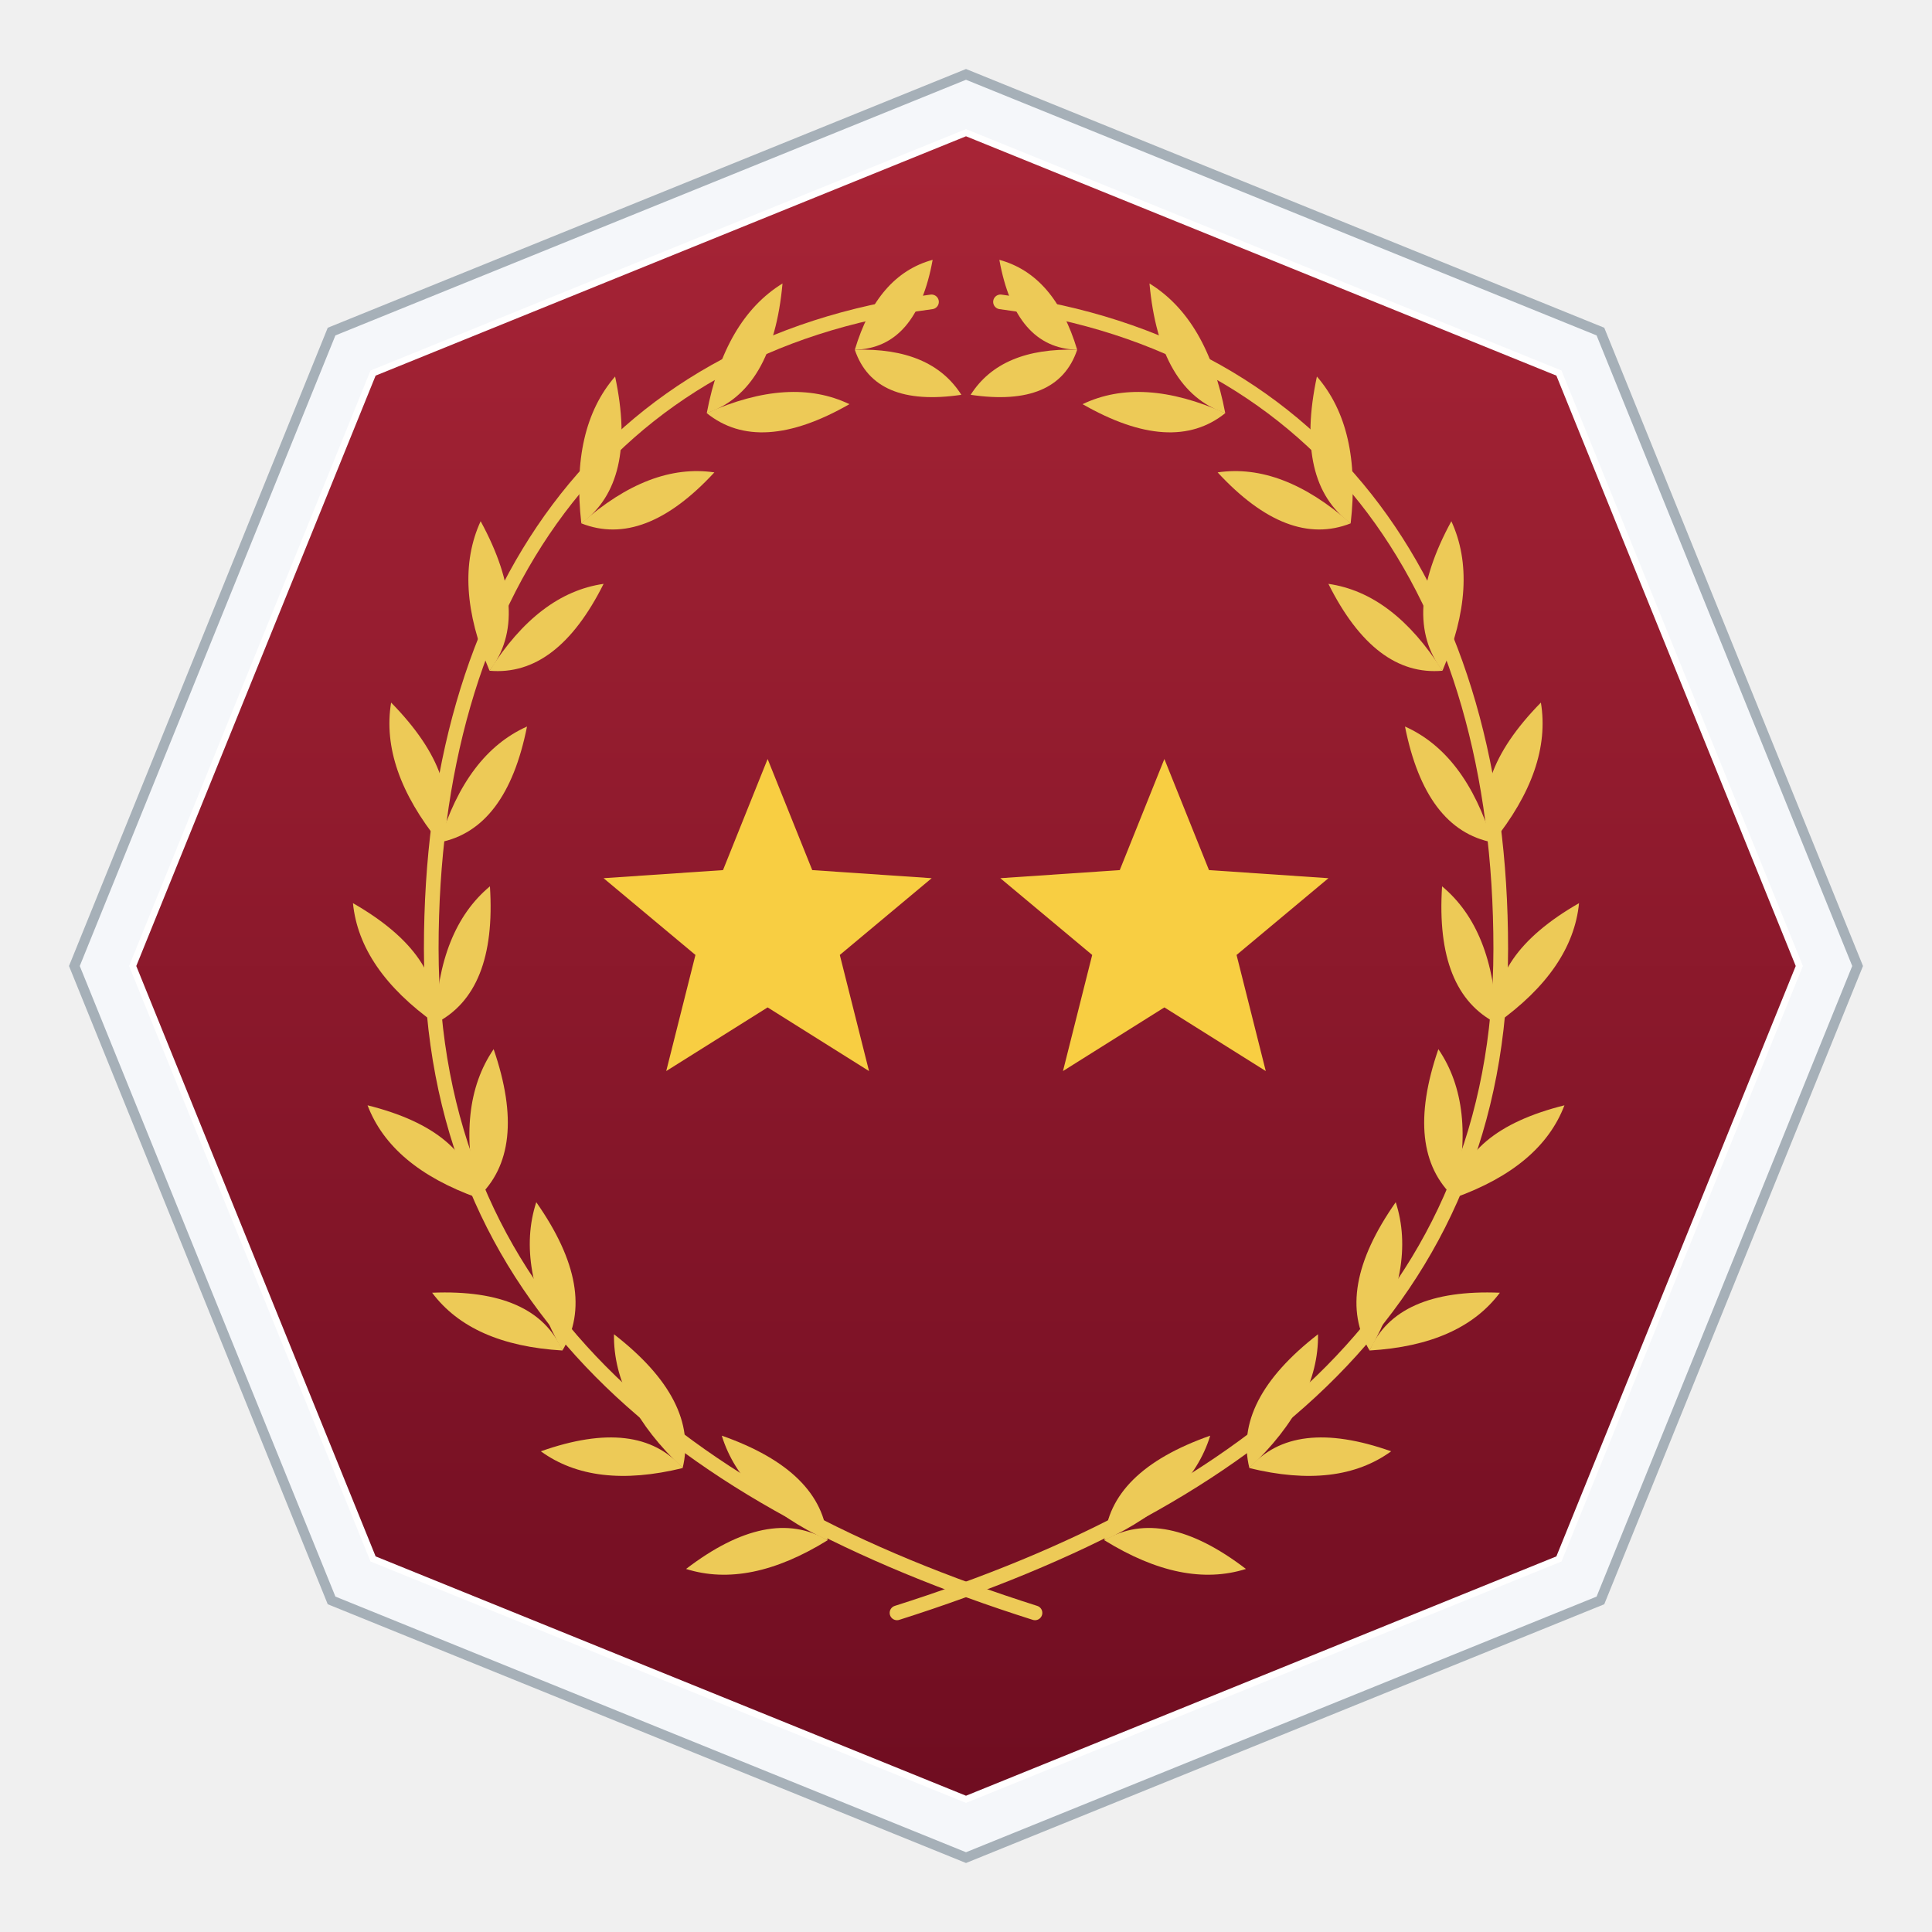
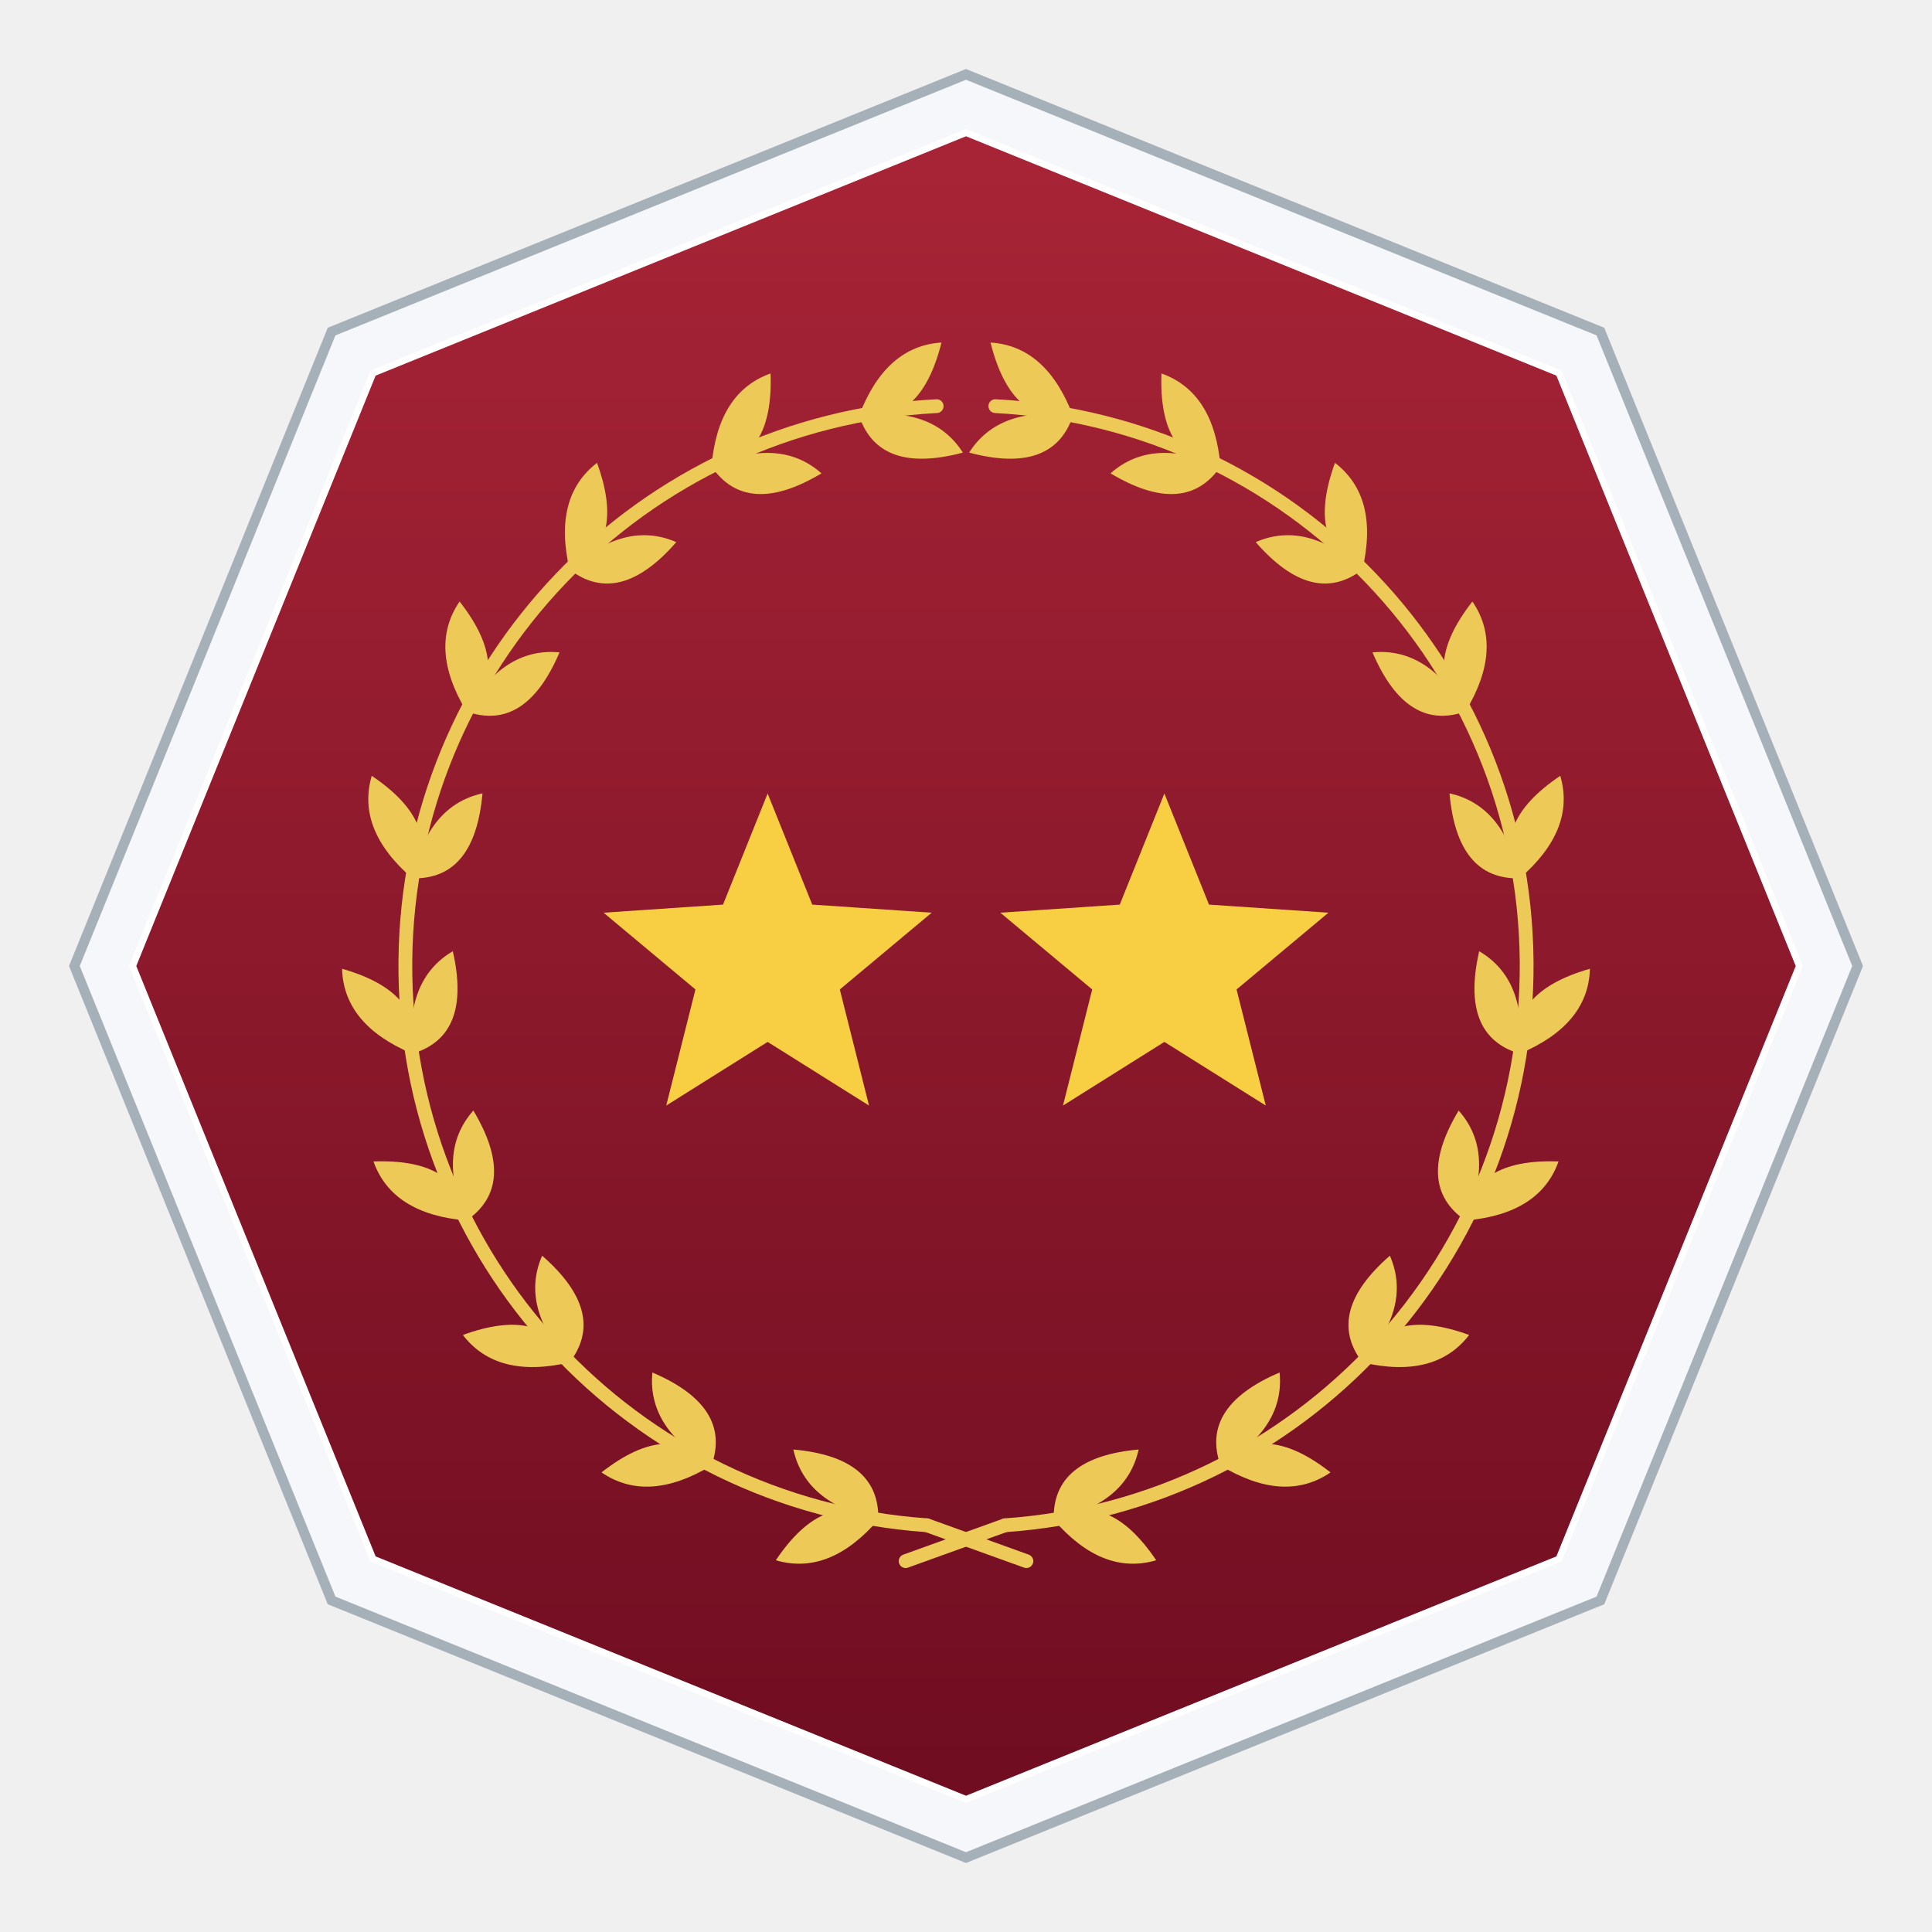
<svg xmlns="http://www.w3.org/2000/svg" viewBox="0 0 224 224" width="896" height="896">
  <defs>
    <linearGradient id="steel" x1="0" y1="0" x2="1" y2="1" gradientUnits="objectBoundingBox">
      <stop offset="0" stop-color="#fafcfd" />
      <stop offset=".28" stop-color="#b3bdc6" />
      <stop offset=".5" stop-color="#f4f7fa" />
      <stop offset=".72" stop-color="#8a959f" />
      <stop offset="1" stop-color="#dfe6ec" />
    </linearGradient>
    <linearGradient id="silverFace" x1="0" y1="0" x2="0.85" y2="1">
      <stop stop-color="#ffffff" />
      <stop offset=".48" stop-color="#e0e7ed" />
      <stop offset="1" stop-color="#a9b4bf" />
    </linearGradient>
    <linearGradient id="silverDark" x1="0" y1="0" x2="1" y2="1">
      <stop stop-color="#26313b" />
      <stop offset=".5" stop-color="#7e8a96" />
      <stop offset="1" stop-color="#1c252d" />
    </linearGradient>
    <linearGradient id="charcoal" x1="0" y1="0" x2="0" y2="1">
      <stop stop-color="#20252b" />
      <stop offset="1" stop-color="#0c1015" />
    </linearGradient>
    <linearGradient id="army" x1="0" y1="0" x2="0" y2="1">
      <stop stop-color="#355537" />
      <stop offset="1" stop-color="#1c3526" />
    </linearGradient>
    <linearGradient id="sapphire" x1="0" y1="0" x2="0" y2="1">
      <stop stop-color="#123b61" />
      <stop offset="1" stop-color="#081f39" />
    </linearGradient>
    <linearGradient id="ruby" x1="0" y1="0" x2="0" y2="1">
      <stop stop-color="#a72436" />
      <stop offset="1" stop-color="#700d21" />
    </linearGradient>
    <linearGradient id="obsidian" x1="0" y1="0" x2="0" y2="1">
      <stop stop-color="#1e2225" />
      <stop offset="1" stop-color="#070b0e" />
    </linearGradient>
    <linearGradient id="crimson" x1="0" y1="0" x2="0" y2="1">
      <stop stop-color="#aa1830" />
      <stop offset="1" stop-color="#5c091b" />
    </linearGradient>
    <linearGradient id="gold" x1="0" y1="0" x2=".8" y2="1">
      <stop stop-color="#fff0a7" />
      <stop offset=".35" stop-color="#f5d66d" />
      <stop offset=".7" stop-color="#dfaf3e" />
      <stop offset="1" stop-color="#b88124" />
    </linearGradient>
    <linearGradient id="supremeGold" x1="0" y1="0" x2="1" y2="1">
      <stop stop-color="#fff5b8" />
      <stop offset=".28" stop-color="#f8db75" />
      <stop offset=".6" stop-color="#eabd4b" />
      <stop offset="1" stop-color="#a7681c" />
    </linearGradient>
  </defs>
  <polygon points="112,8 186,38 216,112 186,186 112,216 38,186 8,112 38,38" fill="#a6b0b8" />
  <polygon points="112,9.248 185.112,38.888 214.752,112 185.112,185.112 112,214.752 38.888,185.112 9.248,112 38.888,38.888" fill="#f5f7fa" />
  <polygon points="112,14.968 181.042,42.958 209.032,112 181.042,181.042 112,209.032 42.958,181.042 14.968,112 42.958,42.958" fill="#ffffff" />
  <polygon points="112,15.8 180.45,43.55 208.2,112 180.45,180.45 112,208.2 43.55,180.45 15.8,112 43.55,43.55" fill="url(#ruby)" />
-   <g>
-     <path d="M120 187 C79 174 50 151 50 110 C50 69 70 40 108 35" fill="none" stroke="#edca57" stroke-width="1.7" stroke-linecap="round" />
-     <path d="M95.953 178.581 Q95.385 170.567 83.684 166.453 Q85.983 173.943 95.953 178.581Z" fill="#edca57" />
-     <path d="M95.953 178.581 Q89.156 174.551 79.543 181.908 Q86.844 184.213 95.953 178.581Z" fill="#edca57" />
-     <path d="M79.145 170.211 Q81.075 162.362 71.186 154.698 Q71.069 162.597 79.145 170.211Z" fill="#edca57" />
-     <path d="M79.145 170.211 Q74.014 164.268 62.707 168.267 Q68.846 172.729 79.145 170.211Z" fill="#edca57" />
-     <path d="M65.208 156.58 Q69.366 149.641 62.176 139.384 Q59.735 146.907 65.208 156.58Z" fill="#edca57" />
-     <path d="M65.208 156.58 Q62.069 149.39 50.101 149.881 Q54.64 155.952 65.208 156.58Z" fill="#edca57" />
-     <path d="M55.36 138.878 Q61.285 133.419 57.233 121.644 Q52.796 128.137 55.36 138.878Z" fill="#edca57" />
-     <path d="M55.36 138.878 Q54.313 131.069 42.616 128.152 Q45.325 135.281 55.36 138.878Z" fill="#edca57" />
-     <path d="M50.462 118.653 Q57.604 115.056 56.803 102.763 Q50.821 107.744 50.462 118.653Z" fill="#edca57" />
-     <path d="M50.462 118.653 Q51.497 110.781 40.923 104.713 Q41.677 112.384 50.462 118.653Z" fill="#edca57" />
-     <path d="M50.942 97.671 Q58.726 96.165 61.103 84.235 Q54.08 87.371 50.942 97.671Z" fill="#edca57" />
-     <path d="M50.942 97.671 Q53.993 90.267 45.346 81.457 Q44.077 89.153 50.942 97.671Z" fill="#edca57" />
-     <path d="M56.758 77.767 Q64.598 78.458 69.983 67.694 Q62.445 68.772 56.758 77.767Z" fill="#edca57" />
-     <path d="M56.758 77.767 Q61.688 71.384 55.727 60.43 Q52.436 67.585 56.758 77.767Z" fill="#edca57" />
-     <path d="M67.401 60.679 Q74.696 63.56 82.826 54.769 Q75.328 53.669 67.401 60.679Z" fill="#edca57" />
-     <path d="M67.401 60.679 Q73.936 55.909 71.316 43.655 Q66.134 49.633 67.401 60.679Z" fill="#edca57" />
-     <path d="M81.942 47.902 Q88.065 52.827 98.484 46.86 Q91.634 43.574 81.942 47.902Z" fill="#edca57" />
-     <path d="M81.942 47.902 Q89.593 45.313 90.727 32.866 Q84.01 37.009 81.942 47.902Z" fill="#edca57" />
-     <path d="M99.109 40.552 Q101.368 47.261 111.461 45.775 Q107.965 40.269 99.109 40.552Z" fill="#edca57" />
-     <path d="M99.109 40.552 Q106.276 40.371 108.134 30.125 Q101.719 31.868 99.109 40.552Z" fill="#edca57" />
-   </g>
-   <g transform="translate(224 0) scale(-1 1)">
-     <path d="M120 187 C79 174 50 151 50 110 C50 69 70 40 108 35" fill="none" stroke="#edca57" stroke-width="1.7" stroke-linecap="round" />
-     <path d="M95.953 178.581 Q95.385 170.567 83.684 166.453 Q85.983 173.943 95.953 178.581Z" fill="#edca57" />
-     <path d="M95.953 178.581 Q89.156 174.551 79.543 181.908 Q86.844 184.213 95.953 178.581Z" fill="#edca57" />
-     <path d="M79.145 170.211 Q81.075 162.362 71.186 154.698 Q71.069 162.597 79.145 170.211Z" fill="#edca57" />
-     <path d="M79.145 170.211 Q74.014 164.268 62.707 168.267 Q68.846 172.729 79.145 170.211Z" fill="#edca57" />
-     <path d="M65.208 156.58 Q69.366 149.641 62.176 139.384 Q59.735 146.907 65.208 156.58Z" fill="#edca57" />
-     <path d="M65.208 156.58 Q62.069 149.39 50.101 149.881 Q54.64 155.952 65.208 156.58Z" fill="#edca57" />
-     <path d="M55.36 138.878 Q61.285 133.419 57.233 121.644 Q52.796 128.137 55.36 138.878Z" fill="#edca57" />
-     <path d="M55.36 138.878 Q54.313 131.069 42.616 128.152 Q45.325 135.281 55.36 138.878Z" fill="#edca57" />
-     <path d="M50.462 118.653 Q57.604 115.056 56.803 102.763 Q50.821 107.744 50.462 118.653Z" fill="#edca57" />
-     <path d="M50.462 118.653 Q51.497 110.781 40.923 104.713 Q41.677 112.384 50.462 118.653Z" fill="#edca57" />
-     <path d="M50.942 97.671 Q58.726 96.165 61.103 84.235 Q54.08 87.371 50.942 97.671Z" fill="#edca57" />
-     <path d="M50.942 97.671 Q53.993 90.267 45.346 81.457 Q44.077 89.153 50.942 97.671Z" fill="#edca57" />
-     <path d="M56.758 77.767 Q64.598 78.458 69.983 67.694 Q62.445 68.772 56.758 77.767Z" fill="#edca57" />
-     <path d="M56.758 77.767 Q61.688 71.384 55.727 60.43 Q52.436 67.585 56.758 77.767Z" fill="#edca57" />
-     <path d="M67.401 60.679 Q74.696 63.56 82.826 54.769 Q75.328 53.669 67.401 60.679Z" fill="#edca57" />
-     <path d="M67.401 60.679 Q73.936 55.909 71.316 43.655 Q66.134 49.633 67.401 60.679Z" fill="#edca57" />
-     <path d="M81.942 47.902 Q88.065 52.827 98.484 46.86 Q91.634 43.574 81.942 47.902Z" fill="#edca57" />
-     <path d="M81.942 47.902 Q89.593 45.313 90.727 32.866 Q84.01 37.009 81.942 47.902Z" fill="#edca57" />
-     <path d="M99.109 40.552 Q101.368 47.261 111.461 45.775 Q107.965 40.269 99.109 40.552Z" fill="#edca57" />
-     <path d="M99.109 40.552 Q106.276 40.371 108.134 30.125 Q101.719 31.868 99.109 40.552Z" fill="#edca57" />
+   <g data-laurel="general" data-circle-radius="65">
+     <g>
+       <path d="M107.466,176.842 A65 65 0 0 1 108.598,47.089" fill="none" stroke="#edca57" stroke-width="1.6" stroke-linecap="round" />
+       <path d="M101.832 176.2 Q102.017 168.957 91.984 168.059 Q93.381 174.391 101.832 176.2Z" fill="#edca57" />
+       <path d="M101.832 176.2 Q95.577 172.544 89.95 180.899 Q96.17 182.73 101.832 176.2Z" fill="#edca57" />
+       <path d="M82.491 169.915 Q84.905 163.085 75.64 159.13 Q75.012 165.583 82.491 169.915Z" fill="#edca57" />
+       <path d="M82.491 169.915 Q77.672 164.506 69.739 170.713 Q75.089 174.376 82.491 169.915Z" fill="#edca57" />
+       <path d="M66.038 157.962 Q70.445 152.211 62.856 145.588 Q60.265 151.531 66.038 157.962Z" fill="#edca57" />
+       <path d="M66.038 157.962 Q63.127 151.328 53.664 154.78 Q57.62 159.917 66.038 157.962Z" fill="#edca57" />
+       <path d="M54.085 141.509 Q60.053 137.402 54.882 128.757 Q50.581 133.609 54.085 141.509Z" fill="#edca57" />
+       <path d="M54.085 141.509 Q53.366 134.3 43.299 134.659 Q45.474 140.767 54.085 141.509Z" fill="#edca57" />
+       <path d="M47.8 122.168 Q54.745 120.106 52.499 110.287 Q46.909 113.572 47.8 122.168Z" fill="#edca57" />
+       <path d="M47.8 122.168 Q49.344 115.09 39.66 112.32 Q39.841 118.802 47.8 122.168Z" fill="#edca57" />
+       <path d="M47.8 101.832 Q55.043 102.017 55.941 91.984 Q49.609 93.381 47.8 101.832Z" fill="#edca57" />
+       <path d="M47.8 101.832 Q51.456 95.577 43.101 89.95 Q41.27 96.17 47.8 101.832Z" fill="#edca57" />
+       <path d="M54.085 82.491 Q60.915 84.905 64.87 75.64 Q58.417 75.012 54.085 82.491Z" fill="#edca57" />
+       <path d="M54.085 82.491 Q59.494 77.672 53.287 69.739 Q49.624 75.089 54.085 82.491Z" fill="#edca57" />
+       <path d="M66.038 66.038 Q71.789 70.445 78.412 62.856 Q72.469 60.265 66.038 66.038Z" fill="#edca57" />
+       <path d="M66.038 66.038 Q72.672 63.127 69.22 53.664 Q64.083 57.62 66.038 66.038Z" fill="#edca57" />
+       <path d="M82.491 54.085 Q86.598 60.053 95.243 54.882 Q90.391 50.581 82.491 54.085Z" fill="#edca57" />
+       <path d="M82.491 54.085 Q89.7 53.366 89.341 43.299 Q83.233 45.474 82.491 54.085Z" fill="#edca57" />
+       <path d="M99.597 48.194 Q101.901 55.063 111.636 52.476 Q108.157 47.004 99.597 48.194Z" fill="#edca57" />
+       <path d="M99.597 48.194 Q106.725 49.49 109.155 39.715 Q102.684 40.122 99.597 48.194Z" fill="#edca57" />
+       <path d="M107.466,176.842 L119 181" fill="none" stroke="#edca57" stroke-width="1.6" stroke-linecap="round" />
+     </g>
+     <g transform="translate(224 0) scale(-1 1)">
+       <path d="M107.466,176.842 A65 65 0 0 1 108.598,47.089" fill="none" stroke="#edca57" stroke-width="1.6" stroke-linecap="round" />
+       <path d="M101.832 176.2 Q102.017 168.957 91.984 168.059 Q93.381 174.391 101.832 176.2Z" fill="#edca57" />
+       <path d="M101.832 176.2 Q95.577 172.544 89.95 180.899 Q96.17 182.73 101.832 176.2Z" fill="#edca57" />
+       <path d="M82.491 169.915 Q84.905 163.085 75.64 159.13 Q75.012 165.583 82.491 169.915Z" fill="#edca57" />
+       <path d="M82.491 169.915 Q77.672 164.506 69.739 170.713 Q75.089 174.376 82.491 169.915Z" fill="#edca57" />
+       <path d="M66.038 157.962 Q70.445 152.211 62.856 145.588 Q60.265 151.531 66.038 157.962Z" fill="#edca57" />
+       <path d="M66.038 157.962 Q63.127 151.328 53.664 154.78 Q57.62 159.917 66.038 157.962Z" fill="#edca57" />
+       <path d="M54.085 141.509 Q60.053 137.402 54.882 128.757 Q50.581 133.609 54.085 141.509Z" fill="#edca57" />
+       <path d="M54.085 141.509 Q53.366 134.3 43.299 134.659 Q45.474 140.767 54.085 141.509Z" fill="#edca57" />
+       <path d="M47.8 122.168 Q54.745 120.106 52.499 110.287 Q46.909 113.572 47.8 122.168Z" fill="#edca57" />
+       <path d="M47.8 122.168 Q49.344 115.09 39.66 112.32 Q39.841 118.802 47.8 122.168Z" fill="#edca57" />
+       <path d="M47.8 101.832 Q55.043 102.017 55.941 91.984 Q49.609 93.381 47.8 101.832Z" fill="#edca57" />
+       <path d="M47.8 101.832 Q51.456 95.577 43.101 89.95 Q41.27 96.17 47.8 101.832Z" fill="#edca57" />
+       <path d="M54.085 82.491 Q60.915 84.905 64.87 75.64 Q58.417 75.012 54.085 82.491Z" fill="#edca57" />
+       <path d="M54.085 82.491 Q59.494 77.672 53.287 69.739 Q49.624 75.089 54.085 82.491Z" fill="#edca57" />
+       <path d="M66.038 66.038 Q71.789 70.445 78.412 62.856 Q72.469 60.265 66.038 66.038Z" fill="#edca57" />
+       <path d="M66.038 66.038 Q72.672 63.127 69.22 53.664 Q64.083 57.62 66.038 66.038Z" fill="#edca57" />
+       <path d="M82.491 54.085 Q86.598 60.053 95.243 54.882 Q90.391 50.581 82.491 54.085Z" fill="#edca57" />
+       <path d="M82.491 54.085 Q89.7 53.366 89.341 43.299 Q83.233 45.474 82.491 54.085Z" fill="#edca57" />
+       <path d="M99.597 48.194 Q101.901 55.063 111.636 52.476 Q108.157 47.004 99.597 48.194Z" fill="#edca57" />
+       <path d="M99.597 48.194 Q106.725 49.49 109.155 39.715 Q102.684 40.122 99.597 48.194Z" fill="#edca57" />
+       <path d="M107.466,176.842 L119 181" fill="none" stroke="#edca57" stroke-width="1.6" stroke-linecap="round" />
+     </g>
  </g>
  <g data-star-count="2" data-star-radius="20">
-     <polygon points="89,88 94.173,100.881 108.021,101.82 97.369,110.719 100.756,124.18 89,116.8 77.244,124.18 80.631,110.719 69.979,101.82 83.827,100.881" fill="#f8ce42" data-star-style="flat" />
-     <polygon points="135,88 140.173,100.881 154.021,101.82 143.369,110.719 146.756,124.18 135,116.8 123.244,124.18 126.631,110.719 115.979,101.82 129.827,100.881" fill="#f8ce42" data-star-style="flat" />
+     <polygon points="89,92 94.173,104.881 108.021,105.82 97.369,114.719 100.756,128.18 89,120.8 77.244,128.18 80.631,114.719 69.979,105.82 83.827,104.881" fill="#f8ce42" data-star-style="flat" />
+     <polygon points="135,92 140.173,104.881 154.021,105.82 143.369,114.719 146.756,128.18 135,120.8 123.244,128.18 126.631,114.719 115.979,105.82 129.827,104.881" fill="#f8ce42" data-star-style="flat" />
  </g>
</svg>
